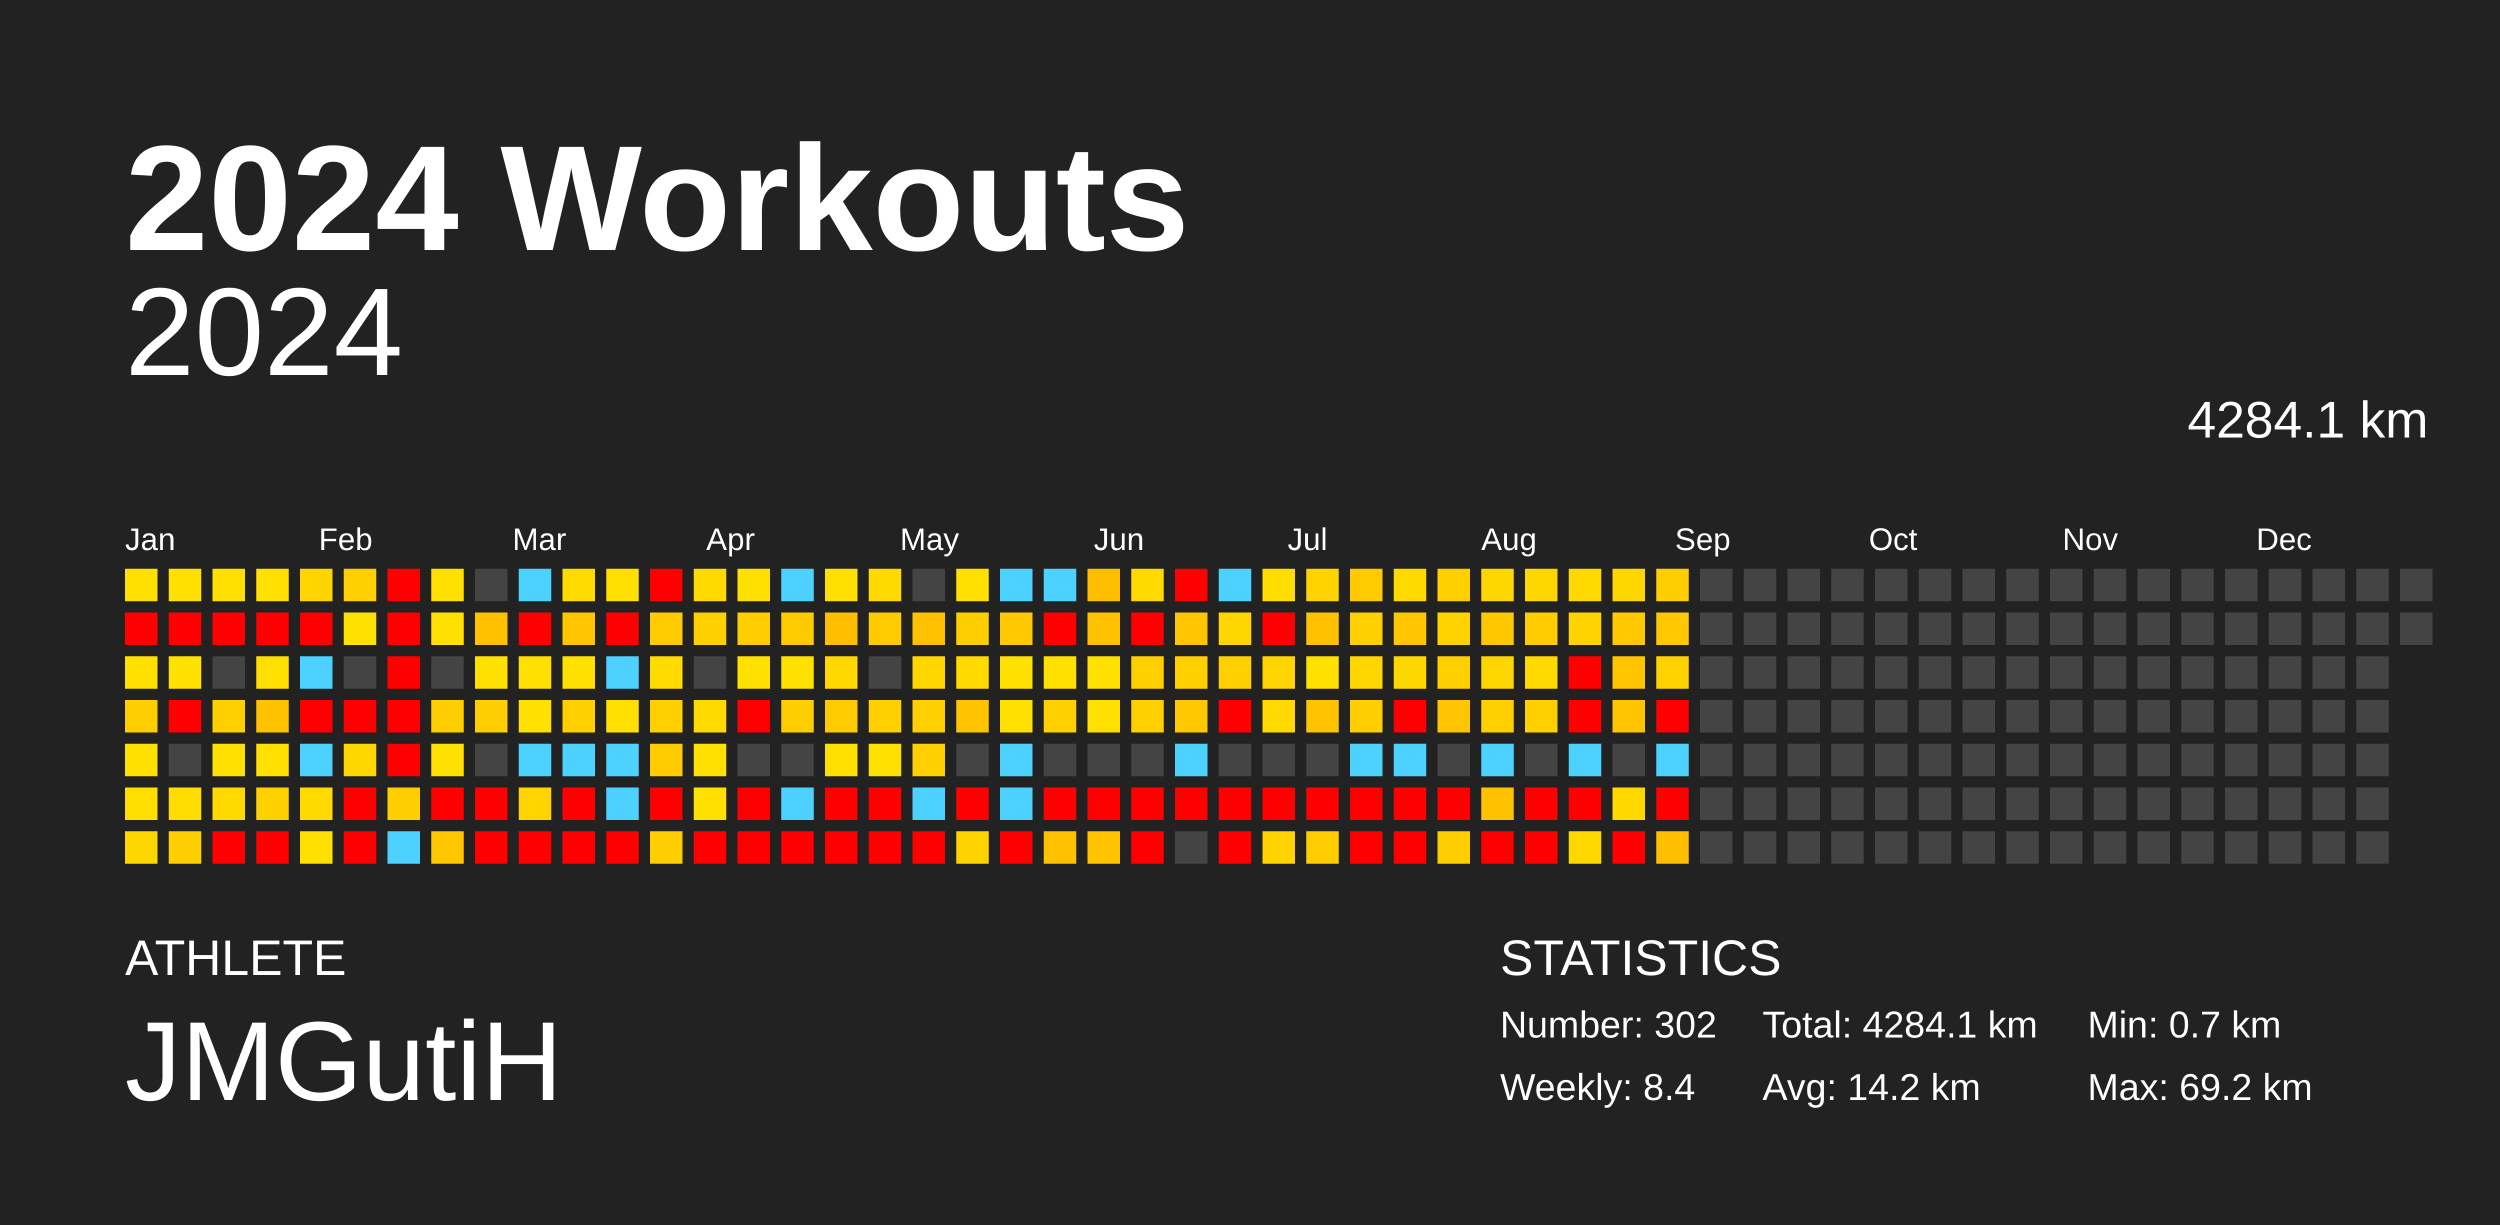
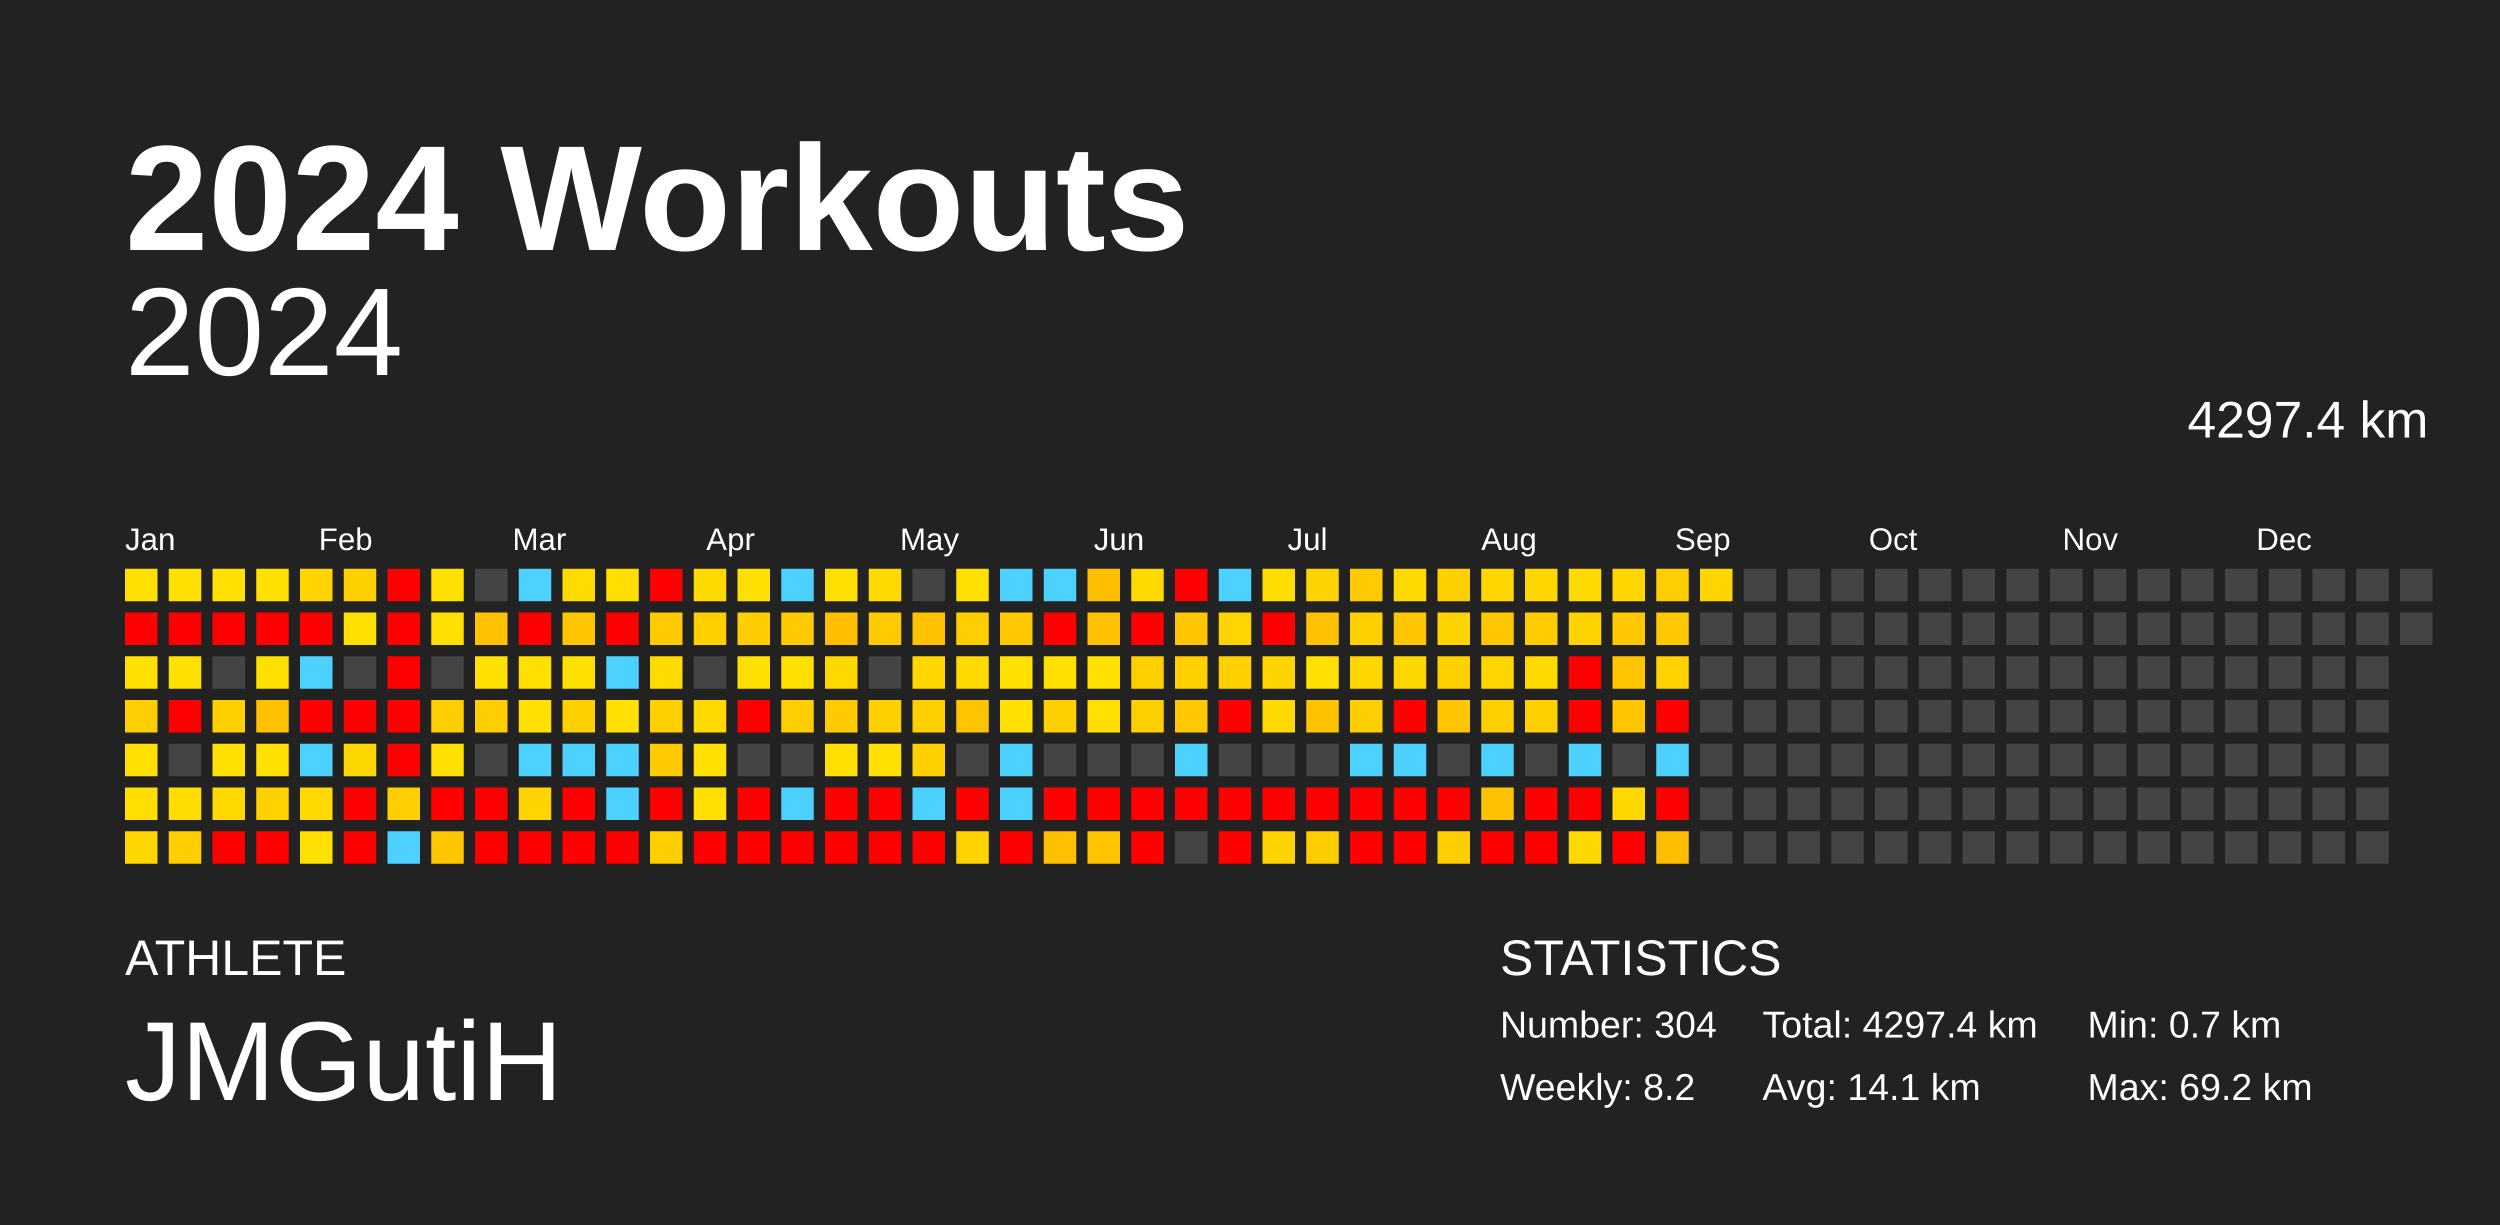
<svg xmlns="http://www.w3.org/2000/svg" baseProfile="full" height="98mm" version="1.1" viewBox="0,0,200,98" width="200mm">
  <defs />
  <rect fill="#222222" height="98" width="200" x="0" y="0" />
  <text fill="#FFFFFF" style="font-size:12px; font-family:Arial; font-weight:bold;" x="10" y="20">2024 Workouts</text>
  <text fill="#FFFFFF" style="font-size:4px; font-family:Arial" x="10" y="78">ATHLETE</text>
  <text fill="#FFFFFF" style="font-size:9px; font-family:Arial" x="10" y="88">JMGutiH</text>
  <text fill="#FFFFFF" style="font-size:4px; font-family:Arial" x="120" y="78">STATISTICS</text>
-   <text fill="#FFFFFF" style="font-size:3px; font-family:Arial" x="120" y="83">Number: 302</text>
-   <text fill="#FFFFFF" style="font-size:3px; font-family:Arial" x="120" y="88">Weekly: 8.4</text>
-   <text fill="#FFFFFF" style="font-size:3px; font-family:Arial" x="141" y="83">Total: 4284.1 km</text>
-   <text fill="#FFFFFF" style="font-size:3px; font-family:Arial" x="141" y="88">Avg: 14.2 km</text>
+   <text fill="#FFFFFF" style="font-size:3px; font-family:Arial" x="120" y="83">Number: 304</text>
+   <text fill="#FFFFFF" style="font-size:3px; font-family:Arial" x="120" y="88">Weekly: 8.2</text>
+   <text fill="#FFFFFF" style="font-size:3px; font-family:Arial" x="141" y="83">Total: 4297.4 km</text>
+   <text fill="#FFFFFF" style="font-size:3px; font-family:Arial" x="141" y="88">Avg: 14.1 km</text>
  <text fill="#FFFFFF" style="font-size:3px; font-family:Arial" x="167" y="83">Min: 0.7 km</text>
  <text fill="#FFFFFF" style="font-size:3px; font-family:Arial" x="167" y="88">Max: 69.2 km</text>
  <text alignment-baseline="hanging" fill="#FFFFFF" style="font-size:10.0px; font-family:Arial;" x="10" y="30">2024</text>
-   <text alignment-baseline="hanging" fill="#FFFFFF" style="font-size:4.125px; font-family:Arial;" x="175" y="35">4284.1 km</text>
+   <text alignment-baseline="hanging" fill="#FFFFFF" style="font-size:4.125px; font-family:Arial;" x="175" y="35">4297.4 km</text>
  <text fill="#FFFFFF" style="font-size:2.5px; font-family:Arial" x="10.0" y="44">Jan</text>
  <text fill="#FFFFFF" style="font-size:2.5px; font-family:Arial" x="25.5" y="44">Feb</text>
  <text fill="#FFFFFF" style="font-size:2.5px; font-family:Arial" x="41.0" y="44">Mar</text>
  <text fill="#FFFFFF" style="font-size:2.5px; font-family:Arial" x="56.5" y="44">Apr</text>
  <text fill="#FFFFFF" style="font-size:2.5px; font-family:Arial" x="72.0" y="44">May</text>
  <text fill="#FFFFFF" style="font-size:2.5px; font-family:Arial" x="87.5" y="44">Jun</text>
  <text fill="#FFFFFF" style="font-size:2.5px; font-family:Arial" x="103.0" y="44">Jul</text>
  <text fill="#FFFFFF" style="font-size:2.5px; font-family:Arial" x="118.5" y="44">Aug</text>
  <text fill="#FFFFFF" style="font-size:2.5px; font-family:Arial" x="134.0" y="44">Sep</text>
  <text fill="#FFFFFF" style="font-size:2.5px; font-family:Arial" x="149.5" y="44">Oct</text>
  <text fill="#FFFFFF" style="font-size:2.5px; font-family:Arial" x="165.0" y="44">Nov</text>
  <text fill="#FFFFFF" style="font-size:2.5px; font-family:Arial" x="180.5" y="44">Dec</text>
  <rect fill="#ffe000" height="2.6" width="2.6" x="10.0" y="45.5" />
  <rect fill="red" height="2.6" width="2.6" x="10.0" y="49.0" />
  <rect fill="#ffe000" height="2.6" width="2.6" x="10.0" y="52.5" />
  <rect fill="#ffce00" height="2.6" width="2.6" x="10.0" y="56.0" />
  <rect fill="#ffe000" height="2.6" width="2.6" x="10.0" y="59.5" />
  <rect fill="#ffde00" height="2.6" width="2.6" x="10.0" y="63.0" />
  <rect fill="#ffd600" height="2.6" width="2.6" x="10.0" y="66.5" />
  <rect fill="#ffe000" height="2.6" width="2.6" x="13.5" y="45.5" />
  <rect fill="red" height="2.6" width="2.6" x="13.5" y="49.0" />
  <rect fill="#ffe000" height="2.6" width="2.6" x="13.5" y="52.5" />
  <rect fill="red" height="2.6" width="2.6" x="13.5" y="56.0" />
  <rect fill="#444444" height="2.6" width="2.6" x="13.5" y="59.5" />
  <rect fill="#ffdd00" height="2.6" width="2.6" x="13.5" y="63.0" />
  <rect fill="#ffce00" height="2.6" width="2.6" x="13.5" y="66.5" />
  <rect fill="#ffe000" height="2.6" width="2.6" x="17.0" y="45.5" />
  <rect fill="red" height="2.6" width="2.6" x="17.0" y="49.0" />
  <rect fill="#444444" height="2.6" width="2.6" x="17.0" y="52.5" />
  <rect fill="#ffcf00" height="2.6" width="2.6" x="17.0" y="56.0" />
  <rect fill="#ffe000" height="2.6" width="2.6" x="17.0" y="59.5" />
  <rect fill="#ffd900" height="2.6" width="2.6" x="17.0" y="63.0" />
  <rect fill="red" height="2.6" width="2.6" x="17.0" y="66.5" />
  <rect fill="#ffe000" height="2.6" width="2.6" x="20.5" y="45.5" />
  <rect fill="red" height="2.6" width="2.6" x="20.5" y="49.0" />
  <rect fill="#ffdf00" height="2.6" width="2.6" x="20.5" y="52.5" />
  <rect fill="#ffc200" height="2.6" width="2.6" x="20.5" y="56.0" />
  <rect fill="#ffe000" height="2.6" width="2.6" x="20.5" y="59.5" />
  <rect fill="#ffd100" height="2.6" width="2.6" x="20.5" y="63.0" />
  <rect fill="red" height="2.6" width="2.6" x="20.5" y="66.5" />
  <rect fill="#ffd400" height="2.6" width="2.6" x="24.0" y="45.5" />
  <rect fill="red" height="2.6" width="2.6" x="24.0" y="49.0" />
  <rect fill="#4dd2ff" height="2.6" width="2.6" x="24.0" y="52.5" />
  <rect fill="red" height="2.6" width="2.6" x="24.0" y="56.0" />
  <rect fill="#4dd2ff" height="2.6" width="2.6" x="24.0" y="59.5" />
  <rect fill="#ffd900" height="2.6" width="2.6" x="24.0" y="63.0" />
  <rect fill="#ffe000" height="2.6" width="2.6" x="24.0" y="66.5" />
  <rect fill="#ffcf00" height="2.6" width="2.6" x="27.5" y="45.5" />
  <rect fill="#ffe000" height="2.6" width="2.6" x="27.5" y="49.0" />
  <rect fill="#444444" height="2.6" width="2.6" x="27.5" y="52.5" />
  <rect fill="red" height="2.6" width="2.6" x="27.5" y="56.0" />
  <rect fill="#ffd700" height="2.6" width="2.6" x="27.5" y="59.5" />
  <rect fill="red" height="2.6" width="2.6" x="27.5" y="63.0" />
  <rect fill="red" height="2.6" width="2.6" x="27.5" y="66.5" />
  <rect fill="red" height="2.6" width="2.6" x="31.0" y="45.5" />
  <rect fill="red" height="2.6" width="2.6" x="31.0" y="49.0" />
  <rect fill="red" height="2.6" width="2.6" x="31.0" y="52.5" />
  <rect fill="red" height="2.6" width="2.6" x="31.0" y="56.0" />
  <rect fill="red" height="2.6" width="2.6" x="31.0" y="59.5" />
  <rect fill="#ffce00" height="2.6" width="2.6" x="31.0" y="63.0" />
  <rect fill="#4dd2ff" height="2.6" width="2.6" x="31.0" y="66.5" />
  <rect fill="#ffe000" height="2.6" width="2.6" x="34.5" y="45.5" />
  <rect fill="#ffe000" height="2.6" width="2.6" x="34.5" y="49.0" />
  <rect fill="#444444" height="2.6" width="2.6" x="34.5" y="52.5" />
  <rect fill="#ffce00" height="2.6" width="2.6" x="34.5" y="56.0" />
  <rect fill="#ffe000" height="2.6" width="2.6" x="34.5" y="59.5" />
  <rect fill="red" height="2.6" width="2.6" x="34.5" y="63.0" />
  <rect fill="#ffc700" height="2.6" width="2.6" x="34.5" y="66.5" />
  <rect fill="#444444" height="2.6" width="2.6" x="38.0" y="45.5" />
  <rect fill="#ffc100" height="2.6" width="2.6" x="38.0" y="49.0" />
  <rect fill="#ffe000" height="2.6" width="2.6" x="38.0" y="52.5" />
  <rect fill="#ffce00" height="2.6" width="2.6" x="38.0" y="56.0" />
  <rect fill="#444444" height="2.6" width="2.6" x="38.0" y="59.5" />
  <rect fill="red" height="2.6" width="2.6" x="38.0" y="63.0" />
  <rect fill="red" height="2.6" width="2.6" x="38.0" y="66.5" />
  <rect fill="#4dd2ff" height="2.6" width="2.6" x="41.5" y="45.5" />
  <rect fill="red" height="2.6" width="2.6" x="41.5" y="49.0" />
  <rect fill="#ffdf00" height="2.6" width="2.6" x="41.5" y="52.5" />
  <rect fill="#ffe000" height="2.6" width="2.6" x="41.5" y="56.0" />
  <rect fill="#4dd2ff" height="2.6" width="2.6" x="41.5" y="59.5" />
  <rect fill="#ffd400" height="2.6" width="2.6" x="41.5" y="63.0" />
  <rect fill="red" height="2.6" width="2.6" x="41.5" y="66.5" />
  <rect fill="#ffdb00" height="2.6" width="2.6" x="45.0" y="45.5" />
  <rect fill="#ffc600" height="2.6" width="2.6" x="45.0" y="49.0" />
  <rect fill="#ffe000" height="2.6" width="2.6" x="45.0" y="52.5" />
  <rect fill="#ffcf00" height="2.6" width="2.6" x="45.0" y="56.0" />
  <rect fill="#4dd2ff" height="2.6" width="2.6" x="45.0" y="59.5" />
  <rect fill="red" height="2.6" width="2.6" x="45.0" y="63.0" />
  <rect fill="red" height="2.6" width="2.6" x="45.0" y="66.5" />
  <rect fill="#ffde00" height="2.6" width="2.6" x="48.5" y="45.5" />
  <rect fill="red" height="2.6" width="2.6" x="48.5" y="49.0" />
  <rect fill="#4dd2ff" height="2.6" width="2.6" x="48.5" y="52.5" />
  <rect fill="#ffe000" height="2.6" width="2.6" x="48.5" y="56.0" />
  <rect fill="#4dd2ff" height="2.6" width="2.6" x="48.5" y="59.5" />
  <rect fill="#4dd2ff" height="2.6" width="2.6" x="48.5" y="63.0" />
  <rect fill="red" height="2.6" width="2.6" x="48.5" y="66.5" />
  <rect fill="red" height="2.6" width="2.6" x="52.0" y="45.5" />
  <rect fill="#ffcb00" height="2.6" width="2.6" x="52.0" y="49.0" />
  <rect fill="#ffdb00" height="2.6" width="2.6" x="52.0" y="52.5" />
  <rect fill="#ffcf00" height="2.6" width="2.6" x="52.0" y="56.0" />
  <rect fill="#ffca00" height="2.6" width="2.6" x="52.0" y="59.5" />
  <rect fill="red" height="2.6" width="2.6" x="52.0" y="63.0" />
  <rect fill="#ffce00" height="2.6" width="2.6" x="52.0" y="66.5" />
  <rect fill="#ffd900" height="2.6" width="2.6" x="55.5" y="45.5" />
  <rect fill="#ffcf00" height="2.6" width="2.6" x="55.5" y="49.0" />
  <rect fill="#444444" height="2.6" width="2.6" x="55.5" y="52.5" />
  <rect fill="#ffd900" height="2.6" width="2.6" x="55.5" y="56.0" />
  <rect fill="#ffe000" height="2.6" width="2.6" x="55.5" y="59.5" />
  <rect fill="#ffe000" height="2.6" width="2.6" x="55.5" y="63.0" />
  <rect fill="red" height="2.6" width="2.6" x="55.5" y="66.5" />
  <rect fill="#ffe000" height="2.6" width="2.6" x="59.0" y="45.5" />
  <rect fill="#ffcd00" height="2.6" width="2.6" x="59.0" y="49.0" />
  <rect fill="#ffe000" height="2.6" width="2.6" x="59.0" y="52.5" />
  <rect fill="red" height="2.6" width="2.6" x="59.0" y="56.0" />
  <rect fill="#444444" height="2.6" width="2.6" x="59.0" y="59.5" />
  <rect fill="red" height="2.6" width="2.6" x="59.0" y="63.0" />
  <rect fill="red" height="2.6" width="2.6" x="59.0" y="66.5" />
  <rect fill="#4dd2ff" height="2.6" width="2.6" x="62.5" y="45.5" />
  <rect fill="#ffcb00" height="2.6" width="2.6" x="62.5" y="49.0" />
  <rect fill="#ffe000" height="2.6" width="2.6" x="62.5" y="52.5" />
  <rect fill="#ffce00" height="2.6" width="2.6" x="62.5" y="56.0" />
  <rect fill="#444444" height="2.6" width="2.6" x="62.5" y="59.5" />
  <rect fill="#4dd2ff" height="2.6" width="2.6" x="62.5" y="63.0" />
  <rect fill="red" height="2.6" width="2.6" x="62.5" y="66.5" />
  <rect fill="#ffe000" height="2.6" width="2.6" x="66.0" y="45.5" />
  <rect fill="#ffbf00" height="2.6" width="2.6" x="66.0" y="49.0" />
  <rect fill="#ffd800" height="2.6" width="2.6" x="66.0" y="52.5" />
  <rect fill="#ffcb00" height="2.6" width="2.6" x="66.0" y="56.0" />
  <rect fill="#ffe000" height="2.6" width="2.6" x="66.0" y="59.5" />
  <rect fill="red" height="2.6" width="2.6" x="66.0" y="63.0" />
  <rect fill="red" height="2.6" width="2.6" x="66.0" y="66.5" />
  <rect fill="#ffd900" height="2.6" width="2.6" x="69.5" y="45.5" />
  <rect fill="#ffcb00" height="2.6" width="2.6" x="69.5" y="49.0" />
  <rect fill="#444444" height="2.6" width="2.6" x="69.5" y="52.5" />
  <rect fill="#ffcf00" height="2.6" width="2.6" x="69.5" y="56.0" />
  <rect fill="#ffe000" height="2.6" width="2.6" x="69.5" y="59.5" />
  <rect fill="red" height="2.6" width="2.6" x="69.5" y="63.0" />
  <rect fill="red" height="2.6" width="2.6" x="69.5" y="66.5" />
  <rect fill="#444444" height="2.6" width="2.6" x="73.0" y="45.5" />
  <rect fill="#ffc100" height="2.6" width="2.6" x="73.0" y="49.0" />
  <rect fill="#ffd600" height="2.6" width="2.6" x="73.0" y="52.5" />
  <rect fill="#ffcf00" height="2.6" width="2.6" x="73.0" y="56.0" />
  <rect fill="#ffcf00" height="2.6" width="2.6" x="73.0" y="59.5" />
  <rect fill="#4dd2ff" height="2.6" width="2.6" x="73.0" y="63.0" />
  <rect fill="red" height="2.6" width="2.6" x="73.0" y="66.5" />
  <rect fill="#ffe000" height="2.6" width="2.6" x="76.5" y="45.5" />
  <rect fill="#ffce00" height="2.6" width="2.6" x="76.5" y="49.0" />
  <rect fill="#ffd900" height="2.6" width="2.6" x="76.5" y="52.5" />
  <rect fill="#ffc400" height="2.6" width="2.6" x="76.5" y="56.0" />
  <rect fill="#444444" height="2.6" width="2.6" x="76.5" y="59.5" />
  <rect fill="red" height="2.6" width="2.6" x="76.5" y="63.0" />
  <rect fill="#ffd300" height="2.6" width="2.6" x="76.5" y="66.5" />
  <rect fill="#4dd2ff" height="2.6" width="2.6" x="80.0" y="45.5" />
  <rect fill="#ffc800" height="2.6" width="2.6" x="80.0" y="49.0" />
  <rect fill="#ffe000" height="2.6" width="2.6" x="80.0" y="52.5" />
  <rect fill="#ffe000" height="2.6" width="2.6" x="80.0" y="56.0" />
  <rect fill="#4dd2ff" height="2.6" width="2.6" x="80.0" y="59.5" />
  <rect fill="#4dd2ff" height="2.6" width="2.6" x="80.0" y="63.0" />
  <rect fill="red" height="2.6" width="2.6" x="80.0" y="66.5" />
  <rect fill="#4dd2ff" height="2.6" width="2.6" x="83.5" y="45.5" />
  <rect fill="red" height="2.6" width="2.6" x="83.5" y="49.0" />
  <rect fill="#ffe000" height="2.6" width="2.6" x="83.5" y="52.5" />
  <rect fill="#ffcf00" height="2.6" width="2.6" x="83.5" y="56.0" />
  <rect fill="#444444" height="2.6" width="2.6" x="83.5" y="59.5" />
  <rect fill="red" height="2.6" width="2.6" x="83.5" y="63.0" />
  <rect fill="#ffc000" height="2.6" width="2.6" x="83.5" y="66.5" />
  <rect fill="#ffbf00" height="2.6" width="2.6" x="87.0" y="45.5" />
  <rect fill="#ffc100" height="2.6" width="2.6" x="87.0" y="49.0" />
  <rect fill="#ffe000" height="2.6" width="2.6" x="87.0" y="52.5" />
  <rect fill="#ffdf00" height="2.6" width="2.6" x="87.0" y="56.0" />
  <rect fill="#444444" height="2.6" width="2.6" x="87.0" y="59.5" />
  <rect fill="red" height="2.6" width="2.6" x="87.0" y="63.0" />
  <rect fill="#ffc300" height="2.6" width="2.6" x="87.0" y="66.5" />
  <rect fill="#ffd900" height="2.6" width="2.6" x="90.5" y="45.5" />
  <rect fill="red" height="2.6" width="2.6" x="90.5" y="49.0" />
  <rect fill="#ffcf00" height="2.6" width="2.6" x="90.5" y="52.5" />
  <rect fill="#ffcf00" height="2.6" width="2.6" x="90.5" y="56.0" />
  <rect fill="#444444" height="2.6" width="2.6" x="90.5" y="59.5" />
  <rect fill="red" height="2.6" width="2.6" x="90.5" y="63.0" />
  <rect fill="red" height="2.6" width="2.6" x="90.5" y="66.5" />
  <rect fill="red" height="2.6" width="2.6" x="94.0" y="45.5" />
  <rect fill="#ffc500" height="2.6" width="2.6" x="94.0" y="49.0" />
  <rect fill="#ffcf00" height="2.6" width="2.6" x="94.0" y="52.5" />
  <rect fill="#ffc800" height="2.6" width="2.6" x="94.0" y="56.0" />
  <rect fill="#4dd2ff" height="2.6" width="2.6" x="94.0" y="59.5" />
  <rect fill="red" height="2.6" width="2.6" x="94.0" y="63.0" />
  <rect fill="#444444" height="2.6" width="2.6" x="94.0" y="66.5" />
  <rect fill="#4dd2ff" height="2.6" width="2.6" x="97.5" y="45.5" />
  <rect fill="#ffd500" height="2.6" width="2.6" x="97.5" y="49.0" />
  <rect fill="#ffd000" height="2.6" width="2.6" x="97.5" y="52.5" />
  <rect fill="red" height="2.6" width="2.6" x="97.5" y="56.0" />
  <rect fill="#444444" height="2.6" width="2.6" x="97.5" y="59.5" />
  <rect fill="red" height="2.6" width="2.6" x="97.5" y="63.0" />
  <rect fill="red" height="2.6" width="2.6" x="97.5" y="66.5" />
  <rect fill="#ffdd00" height="2.6" width="2.6" x="101.0" y="45.5" />
  <rect fill="red" height="2.6" width="2.6" x="101.0" y="49.0" />
  <rect fill="#ffd400" height="2.6" width="2.6" x="101.0" y="52.5" />
  <rect fill="#ffd900" height="2.6" width="2.6" x="101.0" y="56.0" />
  <rect fill="#444444" height="2.6" width="2.6" x="101.0" y="59.5" />
  <rect fill="red" height="2.6" width="2.6" x="101.0" y="63.0" />
  <rect fill="#ffd300" height="2.6" width="2.6" x="101.0" y="66.5" />
  <rect fill="#ffd300" height="2.6" width="2.6" x="104.5" y="45.5" />
  <rect fill="#ffc100" height="2.6" width="2.6" x="104.5" y="49.0" />
  <rect fill="#ffe000" height="2.6" width="2.6" x="104.5" y="52.5" />
  <rect fill="#ffc300" height="2.6" width="2.6" x="104.5" y="56.0" />
  <rect fill="#444444" height="2.6" width="2.6" x="104.5" y="59.5" />
  <rect fill="red" height="2.6" width="2.6" x="104.5" y="63.0" />
  <rect fill="#ffcd00" height="2.6" width="2.6" x="104.5" y="66.5" />
  <rect fill="#ffca00" height="2.6" width="2.6" x="108.0" y="45.5" />
  <rect fill="#ffcf00" height="2.6" width="2.6" x="108.0" y="49.0" />
  <rect fill="#ffd600" height="2.6" width="2.6" x="108.0" y="52.5" />
  <rect fill="#ffce00" height="2.6" width="2.6" x="108.0" y="56.0" />
  <rect fill="#4dd2ff" height="2.6" width="2.6" x="108.0" y="59.5" />
  <rect fill="red" height="2.6" width="2.6" x="108.0" y="63.0" />
  <rect fill="red" height="2.6" width="2.6" x="108.0" y="66.5" />
  <rect fill="#ffd900" height="2.6" width="2.6" x="111.5" y="45.5" />
  <rect fill="#ffc600" height="2.6" width="2.6" x="111.5" y="49.0" />
  <rect fill="#ffd700" height="2.6" width="2.6" x="111.5" y="52.5" />
  <rect fill="red" height="2.6" width="2.6" x="111.5" y="56.0" />
  <rect fill="#4dd2ff" height="2.6" width="2.6" x="111.5" y="59.5" />
  <rect fill="red" height="2.6" width="2.6" x="111.5" y="63.0" />
  <rect fill="red" height="2.6" width="2.6" x="111.5" y="66.5" />
  <rect fill="#ffcf00" height="2.6" width="2.6" x="115.0" y="45.5" />
  <rect fill="#ffd300" height="2.6" width="2.6" x="115.0" y="49.0" />
  <rect fill="#ffcf00" height="2.6" width="2.6" x="115.0" y="52.5" />
  <rect fill="#ffc500" height="2.6" width="2.6" x="115.0" y="56.0" />
  <rect fill="#444444" height="2.6" width="2.6" x="115.0" y="59.5" />
  <rect fill="red" height="2.6" width="2.6" x="115.0" y="63.0" />
  <rect fill="#ffce00" height="2.6" width="2.6" x="115.0" y="66.5" />
  <rect fill="#ffd600" height="2.6" width="2.6" x="118.5" y="45.5" />
  <rect fill="#ffc700" height="2.6" width="2.6" x="118.5" y="49.0" />
  <rect fill="#ffd500" height="2.6" width="2.6" x="118.5" y="52.5" />
  <rect fill="#ffcf00" height="2.6" width="2.6" x="118.5" y="56.0" />
  <rect fill="#4dd2ff" height="2.6" width="2.6" x="118.5" y="59.5" />
  <rect fill="#ffc100" height="2.6" width="2.6" x="118.5" y="63.0" />
  <rect fill="red" height="2.6" width="2.6" x="118.5" y="66.5" />
  <rect fill="#ffd600" height="2.6" width="2.6" x="122.0" y="45.5" />
  <rect fill="#ffcc00" height="2.6" width="2.6" x="122.0" y="49.0" />
  <rect fill="#ffd900" height="2.6" width="2.6" x="122.0" y="52.5" />
  <rect fill="#ffcf00" height="2.6" width="2.6" x="122.0" y="56.0" />
  <rect fill="#444444" height="2.6" width="2.6" x="122.0" y="59.5" />
  <rect fill="red" height="2.6" width="2.6" x="122.0" y="63.0" />
  <rect fill="red" height="2.6" width="2.6" x="122.0" y="66.5" />
  <rect fill="#ffd900" height="2.6" width="2.6" x="125.5" y="45.5" />
  <rect fill="#ffd300" height="2.6" width="2.6" x="125.5" y="49.0" />
  <rect fill="red" height="2.6" width="2.6" x="125.5" y="52.5" />
  <rect fill="red" height="2.6" width="2.6" x="125.5" y="56.0" />
  <rect fill="#4dd2ff" height="2.6" width="2.6" x="125.5" y="59.5" />
  <rect fill="red" height="2.6" width="2.6" x="125.5" y="63.0" />
  <rect fill="#ffd800" height="2.6" width="2.6" x="125.5" y="66.5" />
  <rect fill="#ffd600" height="2.6" width="2.6" x="129.0" y="45.5" />
  <rect fill="#ffc800" height="2.6" width="2.6" x="129.0" y="49.0" />
  <rect fill="#ffc500" height="2.6" width="2.6" x="129.0" y="52.5" />
  <rect fill="#ffc500" height="2.6" width="2.6" x="129.0" y="56.0" />
  <rect fill="#444444" height="2.6" width="2.6" x="129.0" y="59.5" />
  <rect fill="#ffd800" height="2.6" width="2.6" x="129.0" y="63.0" />
  <rect fill="red" height="2.6" width="2.6" x="129.0" y="66.5" />
  <rect fill="#ffce00" height="2.6" width="2.6" x="132.5" y="45.5" />
  <rect fill="#ffc800" height="2.6" width="2.6" x="132.5" y="49.0" />
  <rect fill="#ffd200" height="2.6" width="2.6" x="132.5" y="52.5" />
  <rect fill="red" height="2.6" width="2.6" x="132.5" y="56.0" />
  <rect fill="#4dd2ff" height="2.6" width="2.6" x="132.5" y="59.5" />
  <rect fill="red" height="2.6" width="2.6" x="132.5" y="63.0" />
  <rect fill="#ffbe00" height="2.6" width="2.6" x="132.5" y="66.5" />
-   <rect fill="#444444" height="2.6" width="2.6" x="136.0" y="45.5" />
+   <rect fill="#ffd500" height="2.6" width="2.6" x="136.0" y="45.5" />
  <rect fill="#444444" height="2.6" width="2.6" x="136.0" y="49.0" />
  <rect fill="#444444" height="2.6" width="2.6" x="136.0" y="52.5" />
  <rect fill="#444444" height="2.6" width="2.6" x="136.0" y="56.0" />
  <rect fill="#444444" height="2.6" width="2.6" x="136.0" y="59.5" />
  <rect fill="#444444" height="2.6" width="2.6" x="136.0" y="63.0" />
  <rect fill="#444444" height="2.6" width="2.6" x="136.0" y="66.5" />
  <rect fill="#444444" height="2.6" width="2.6" x="139.5" y="45.5" />
  <rect fill="#444444" height="2.6" width="2.6" x="139.5" y="49.0" />
  <rect fill="#444444" height="2.6" width="2.6" x="139.5" y="52.5" />
  <rect fill="#444444" height="2.6" width="2.6" x="139.5" y="56.0" />
  <rect fill="#444444" height="2.6" width="2.6" x="139.5" y="59.5" />
  <rect fill="#444444" height="2.6" width="2.6" x="139.5" y="63.0" />
  <rect fill="#444444" height="2.6" width="2.6" x="139.5" y="66.5" />
  <rect fill="#444444" height="2.6" width="2.6" x="143.0" y="45.5" />
  <rect fill="#444444" height="2.6" width="2.6" x="143.0" y="49.0" />
  <rect fill="#444444" height="2.6" width="2.6" x="143.0" y="52.5" />
  <rect fill="#444444" height="2.6" width="2.6" x="143.0" y="56.0" />
  <rect fill="#444444" height="2.6" width="2.6" x="143.0" y="59.5" />
  <rect fill="#444444" height="2.6" width="2.6" x="143.0" y="63.0" />
  <rect fill="#444444" height="2.6" width="2.6" x="143.0" y="66.5" />
  <rect fill="#444444" height="2.6" width="2.6" x="146.5" y="45.5" />
  <rect fill="#444444" height="2.6" width="2.6" x="146.5" y="49.0" />
  <rect fill="#444444" height="2.6" width="2.6" x="146.5" y="52.5" />
  <rect fill="#444444" height="2.6" width="2.6" x="146.5" y="56.0" />
  <rect fill="#444444" height="2.6" width="2.6" x="146.5" y="59.5" />
  <rect fill="#444444" height="2.6" width="2.6" x="146.5" y="63.0" />
  <rect fill="#444444" height="2.6" width="2.6" x="146.5" y="66.5" />
  <rect fill="#444444" height="2.6" width="2.6" x="150.0" y="45.5" />
  <rect fill="#444444" height="2.6" width="2.6" x="150.0" y="49.0" />
  <rect fill="#444444" height="2.6" width="2.6" x="150.0" y="52.5" />
  <rect fill="#444444" height="2.6" width="2.6" x="150.0" y="56.0" />
  <rect fill="#444444" height="2.6" width="2.6" x="150.0" y="59.5" />
  <rect fill="#444444" height="2.6" width="2.6" x="150.0" y="63.0" />
  <rect fill="#444444" height="2.6" width="2.6" x="150.0" y="66.5" />
  <rect fill="#444444" height="2.6" width="2.6" x="153.5" y="45.5" />
  <rect fill="#444444" height="2.6" width="2.6" x="153.5" y="49.0" />
  <rect fill="#444444" height="2.6" width="2.6" x="153.5" y="52.5" />
  <rect fill="#444444" height="2.6" width="2.6" x="153.5" y="56.0" />
  <rect fill="#444444" height="2.6" width="2.6" x="153.5" y="59.5" />
  <rect fill="#444444" height="2.6" width="2.6" x="153.5" y="63.0" />
  <rect fill="#444444" height="2.6" width="2.6" x="153.5" y="66.5" />
  <rect fill="#444444" height="2.6" width="2.6" x="157.0" y="45.5" />
  <rect fill="#444444" height="2.6" width="2.6" x="157.0" y="49.0" />
  <rect fill="#444444" height="2.6" width="2.6" x="157.0" y="52.5" />
  <rect fill="#444444" height="2.6" width="2.6" x="157.0" y="56.0" />
  <rect fill="#444444" height="2.6" width="2.6" x="157.0" y="59.5" />
  <rect fill="#444444" height="2.6" width="2.6" x="157.0" y="63.0" />
  <rect fill="#444444" height="2.6" width="2.6" x="157.0" y="66.5" />
  <rect fill="#444444" height="2.6" width="2.6" x="160.5" y="45.5" />
  <rect fill="#444444" height="2.6" width="2.6" x="160.5" y="49.0" />
  <rect fill="#444444" height="2.6" width="2.6" x="160.5" y="52.5" />
  <rect fill="#444444" height="2.6" width="2.6" x="160.5" y="56.0" />
  <rect fill="#444444" height="2.6" width="2.6" x="160.5" y="59.5" />
  <rect fill="#444444" height="2.6" width="2.6" x="160.5" y="63.0" />
  <rect fill="#444444" height="2.6" width="2.6" x="160.5" y="66.5" />
  <rect fill="#444444" height="2.6" width="2.6" x="164.0" y="45.5" />
  <rect fill="#444444" height="2.6" width="2.6" x="164.0" y="49.0" />
  <rect fill="#444444" height="2.6" width="2.6" x="164.0" y="52.5" />
  <rect fill="#444444" height="2.6" width="2.6" x="164.0" y="56.0" />
  <rect fill="#444444" height="2.6" width="2.6" x="164.0" y="59.5" />
  <rect fill="#444444" height="2.6" width="2.6" x="164.0" y="63.0" />
  <rect fill="#444444" height="2.6" width="2.6" x="164.0" y="66.5" />
  <rect fill="#444444" height="2.6" width="2.6" x="167.5" y="45.5" />
  <rect fill="#444444" height="2.6" width="2.6" x="167.5" y="49.0" />
  <rect fill="#444444" height="2.6" width="2.6" x="167.5" y="52.5" />
  <rect fill="#444444" height="2.6" width="2.6" x="167.5" y="56.0" />
  <rect fill="#444444" height="2.6" width="2.6" x="167.5" y="59.5" />
  <rect fill="#444444" height="2.6" width="2.6" x="167.5" y="63.0" />
  <rect fill="#444444" height="2.6" width="2.6" x="167.5" y="66.5" />
  <rect fill="#444444" height="2.6" width="2.6" x="171.0" y="45.5" />
  <rect fill="#444444" height="2.6" width="2.6" x="171.0" y="49.0" />
  <rect fill="#444444" height="2.6" width="2.6" x="171.0" y="52.5" />
  <rect fill="#444444" height="2.6" width="2.6" x="171.0" y="56.0" />
  <rect fill="#444444" height="2.6" width="2.6" x="171.0" y="59.5" />
  <rect fill="#444444" height="2.6" width="2.6" x="171.0" y="63.0" />
  <rect fill="#444444" height="2.6" width="2.6" x="171.0" y="66.5" />
  <rect fill="#444444" height="2.6" width="2.6" x="174.5" y="45.5" />
  <rect fill="#444444" height="2.6" width="2.6" x="174.5" y="49.0" />
  <rect fill="#444444" height="2.6" width="2.6" x="174.5" y="52.5" />
  <rect fill="#444444" height="2.6" width="2.6" x="174.5" y="56.0" />
  <rect fill="#444444" height="2.6" width="2.6" x="174.5" y="59.5" />
  <rect fill="#444444" height="2.6" width="2.6" x="174.5" y="63.0" />
  <rect fill="#444444" height="2.6" width="2.6" x="174.5" y="66.5" />
  <rect fill="#444444" height="2.6" width="2.6" x="178.0" y="45.5" />
  <rect fill="#444444" height="2.6" width="2.6" x="178.0" y="49.0" />
  <rect fill="#444444" height="2.6" width="2.6" x="178.0" y="52.5" />
  <rect fill="#444444" height="2.6" width="2.6" x="178.0" y="56.0" />
  <rect fill="#444444" height="2.6" width="2.6" x="178.0" y="59.5" />
  <rect fill="#444444" height="2.6" width="2.6" x="178.0" y="63.0" />
  <rect fill="#444444" height="2.6" width="2.6" x="178.0" y="66.5" />
  <rect fill="#444444" height="2.6" width="2.6" x="181.5" y="45.5" />
  <rect fill="#444444" height="2.6" width="2.6" x="181.5" y="49.0" />
  <rect fill="#444444" height="2.6" width="2.6" x="181.5" y="52.5" />
  <rect fill="#444444" height="2.6" width="2.6" x="181.5" y="56.0" />
  <rect fill="#444444" height="2.6" width="2.6" x="181.5" y="59.5" />
  <rect fill="#444444" height="2.6" width="2.6" x="181.5" y="63.0" />
  <rect fill="#444444" height="2.6" width="2.6" x="181.5" y="66.5" />
  <rect fill="#444444" height="2.6" width="2.6" x="185.0" y="45.5" />
  <rect fill="#444444" height="2.6" width="2.6" x="185.0" y="49.0" />
  <rect fill="#444444" height="2.6" width="2.6" x="185.0" y="52.5" />
  <rect fill="#444444" height="2.6" width="2.6" x="185.0" y="56.0" />
  <rect fill="#444444" height="2.6" width="2.6" x="185.0" y="59.5" />
  <rect fill="#444444" height="2.6" width="2.6" x="185.0" y="63.0" />
  <rect fill="#444444" height="2.6" width="2.6" x="185.0" y="66.5" />
  <rect fill="#444444" height="2.6" width="2.6" x="188.5" y="45.5" />
  <rect fill="#444444" height="2.6" width="2.6" x="188.5" y="49.0" />
  <rect fill="#444444" height="2.6" width="2.6" x="188.5" y="52.5" />
  <rect fill="#444444" height="2.6" width="2.6" x="188.5" y="56.0" />
  <rect fill="#444444" height="2.6" width="2.6" x="188.5" y="59.5" />
  <rect fill="#444444" height="2.6" width="2.6" x="188.5" y="63.0" />
  <rect fill="#444444" height="2.6" width="2.6" x="188.5" y="66.5" />
  <rect fill="#444444" height="2.6" width="2.6" x="192.0" y="45.5" />
  <rect fill="#444444" height="2.6" width="2.6" x="192.0" y="49.0" />
</svg>
